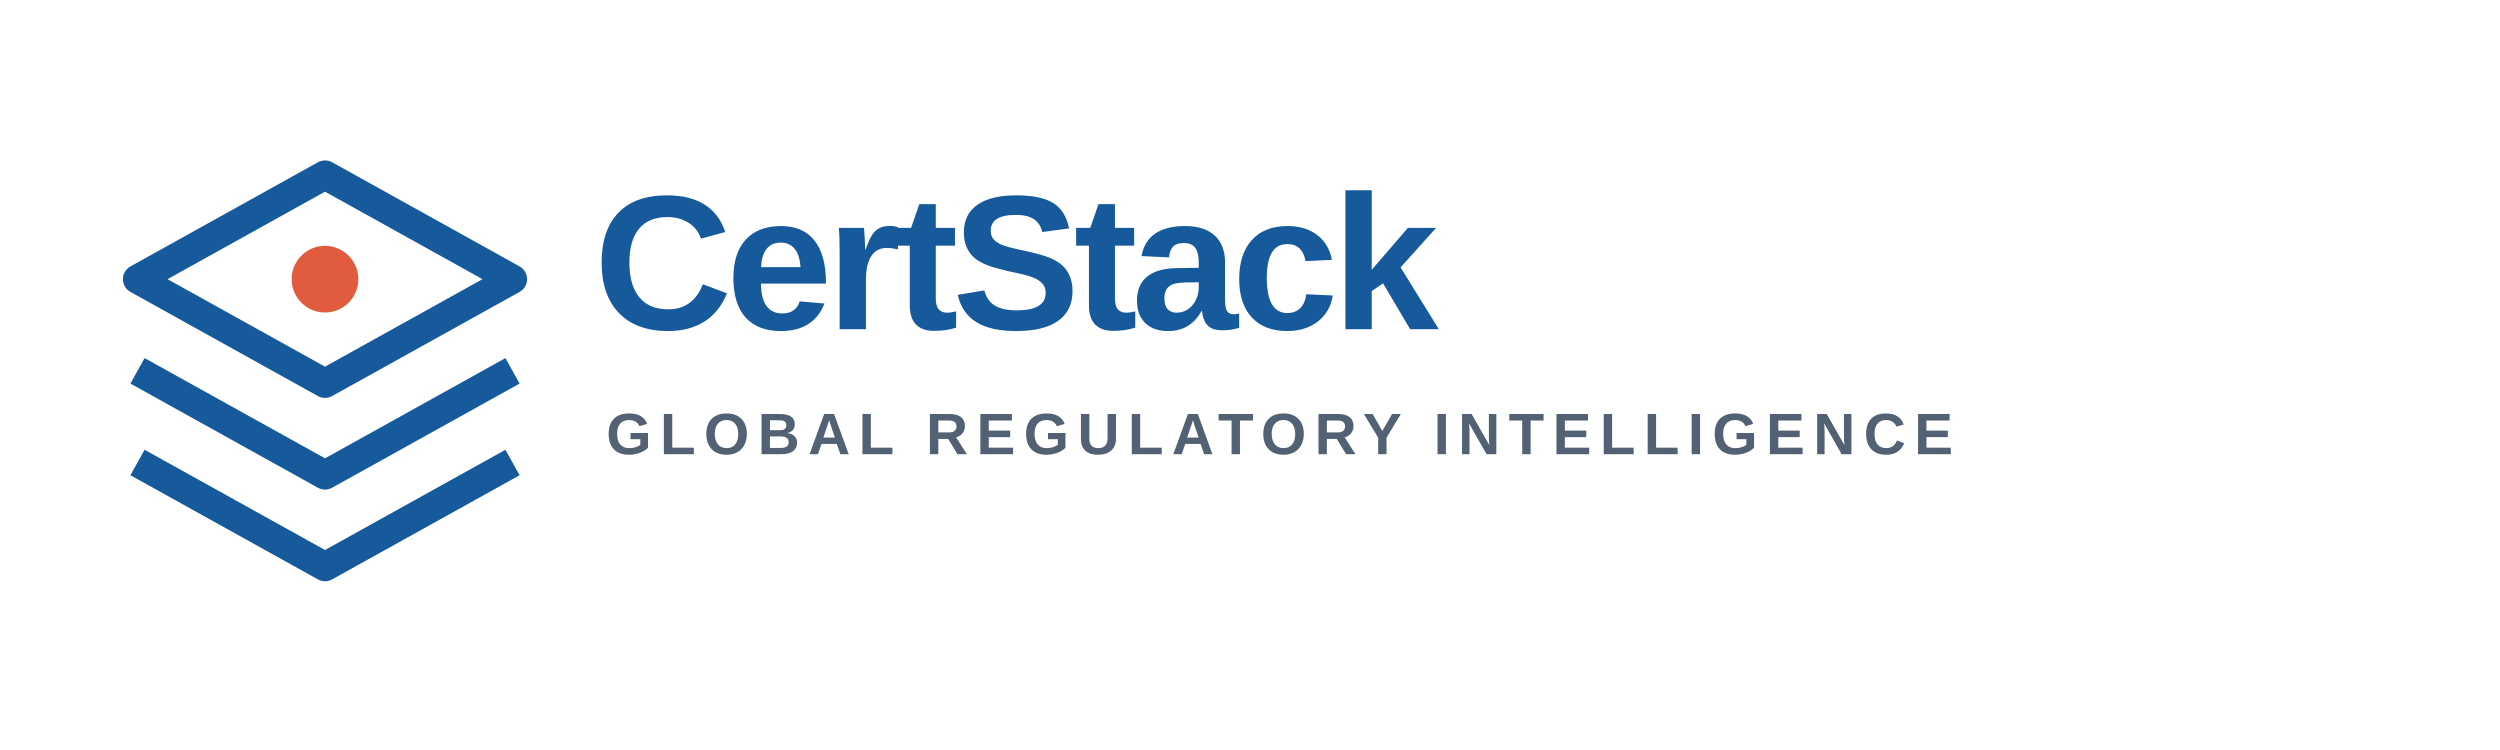
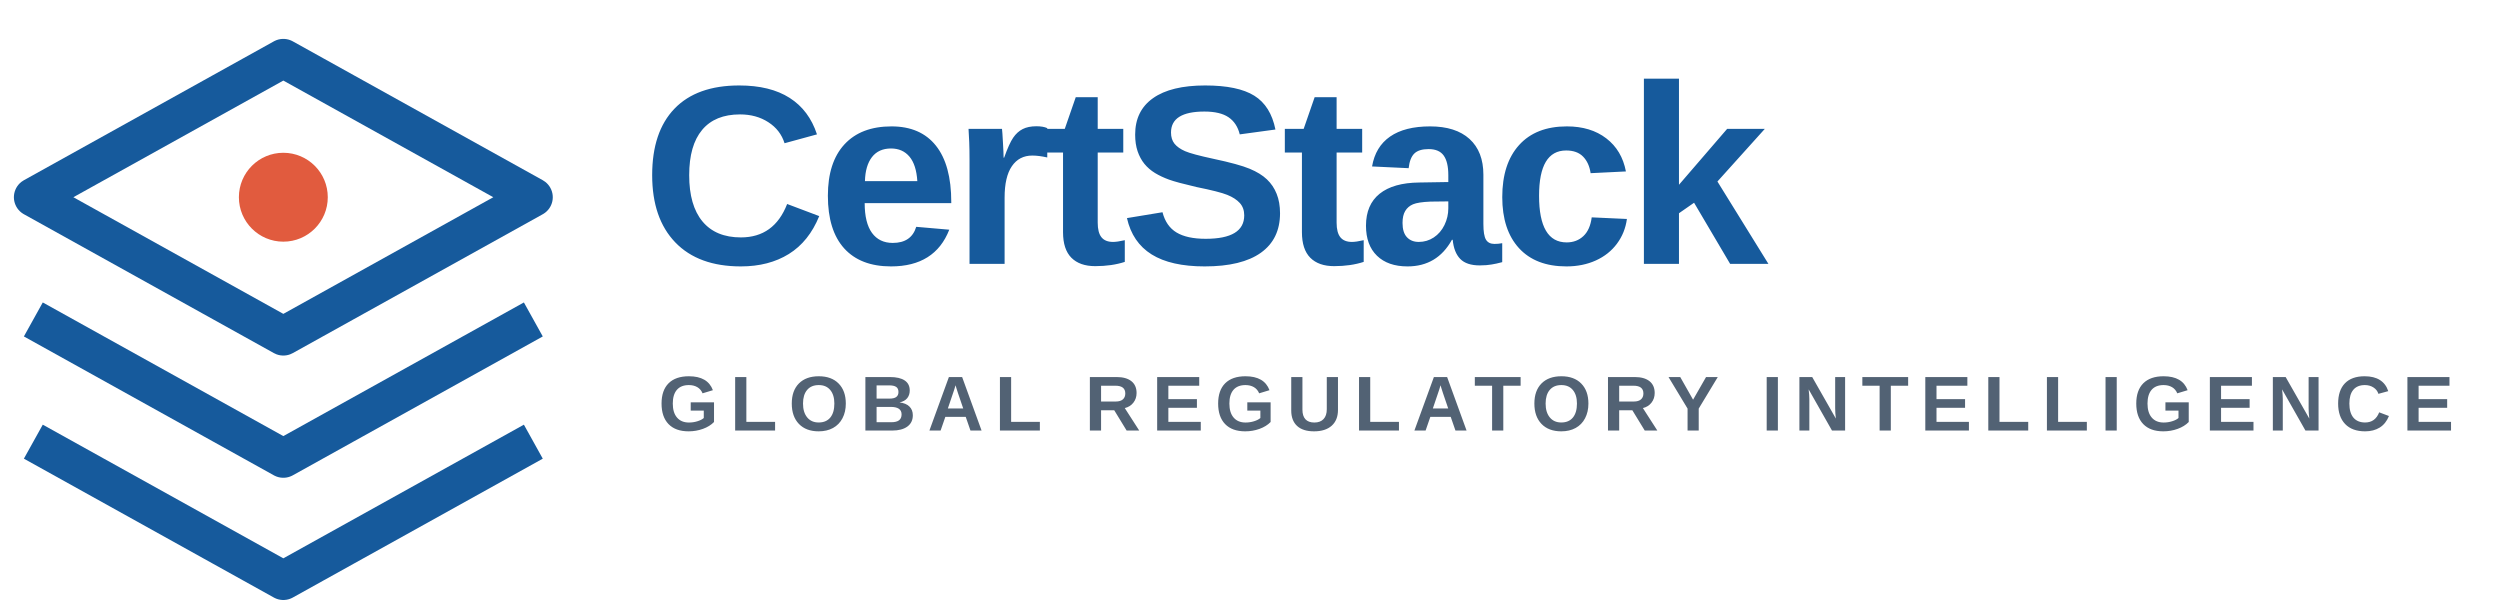
- <svg xmlns="http://www.w3.org/2000/svg" width="1200" height="360" viewBox="0 0 1200 360">
+ <svg xmlns="http://www.w3.org/2000/svg" viewBox="54 63 900 221">
  <g transform="translate(48 62)">
    <path d="M18 72 L108 22 L198 72 L108 122 Z" fill="none" stroke="#165A9C" stroke-width="14" stroke-linejoin="round" />
    <path d="M18 116 L108 166 L198 116" fill="none" stroke="#165A9C" stroke-width="14" stroke-linejoin="round" />
    <path d="M18 160 L108 210 L198 160" fill="none" stroke="#165A9C" stroke-width="14" stroke-linejoin="round" />
    <circle cx="108" cy="72" r="16" fill="#E15B3E" />
  </g>
  <text x="285" y="158" font-family="Arial, Helvetica, sans-serif" font-size="92" font-weight="700" fill="#165A9C" letter-spacing="-3">CertStack</text>
  <text x="291" y="218" font-family="Arial, Helvetica, sans-serif" font-size="28" font-weight="600" fill="#526274" letter-spacing="4">GLOBAL REGULATORY INTELLIGENCE</text>
</svg>
